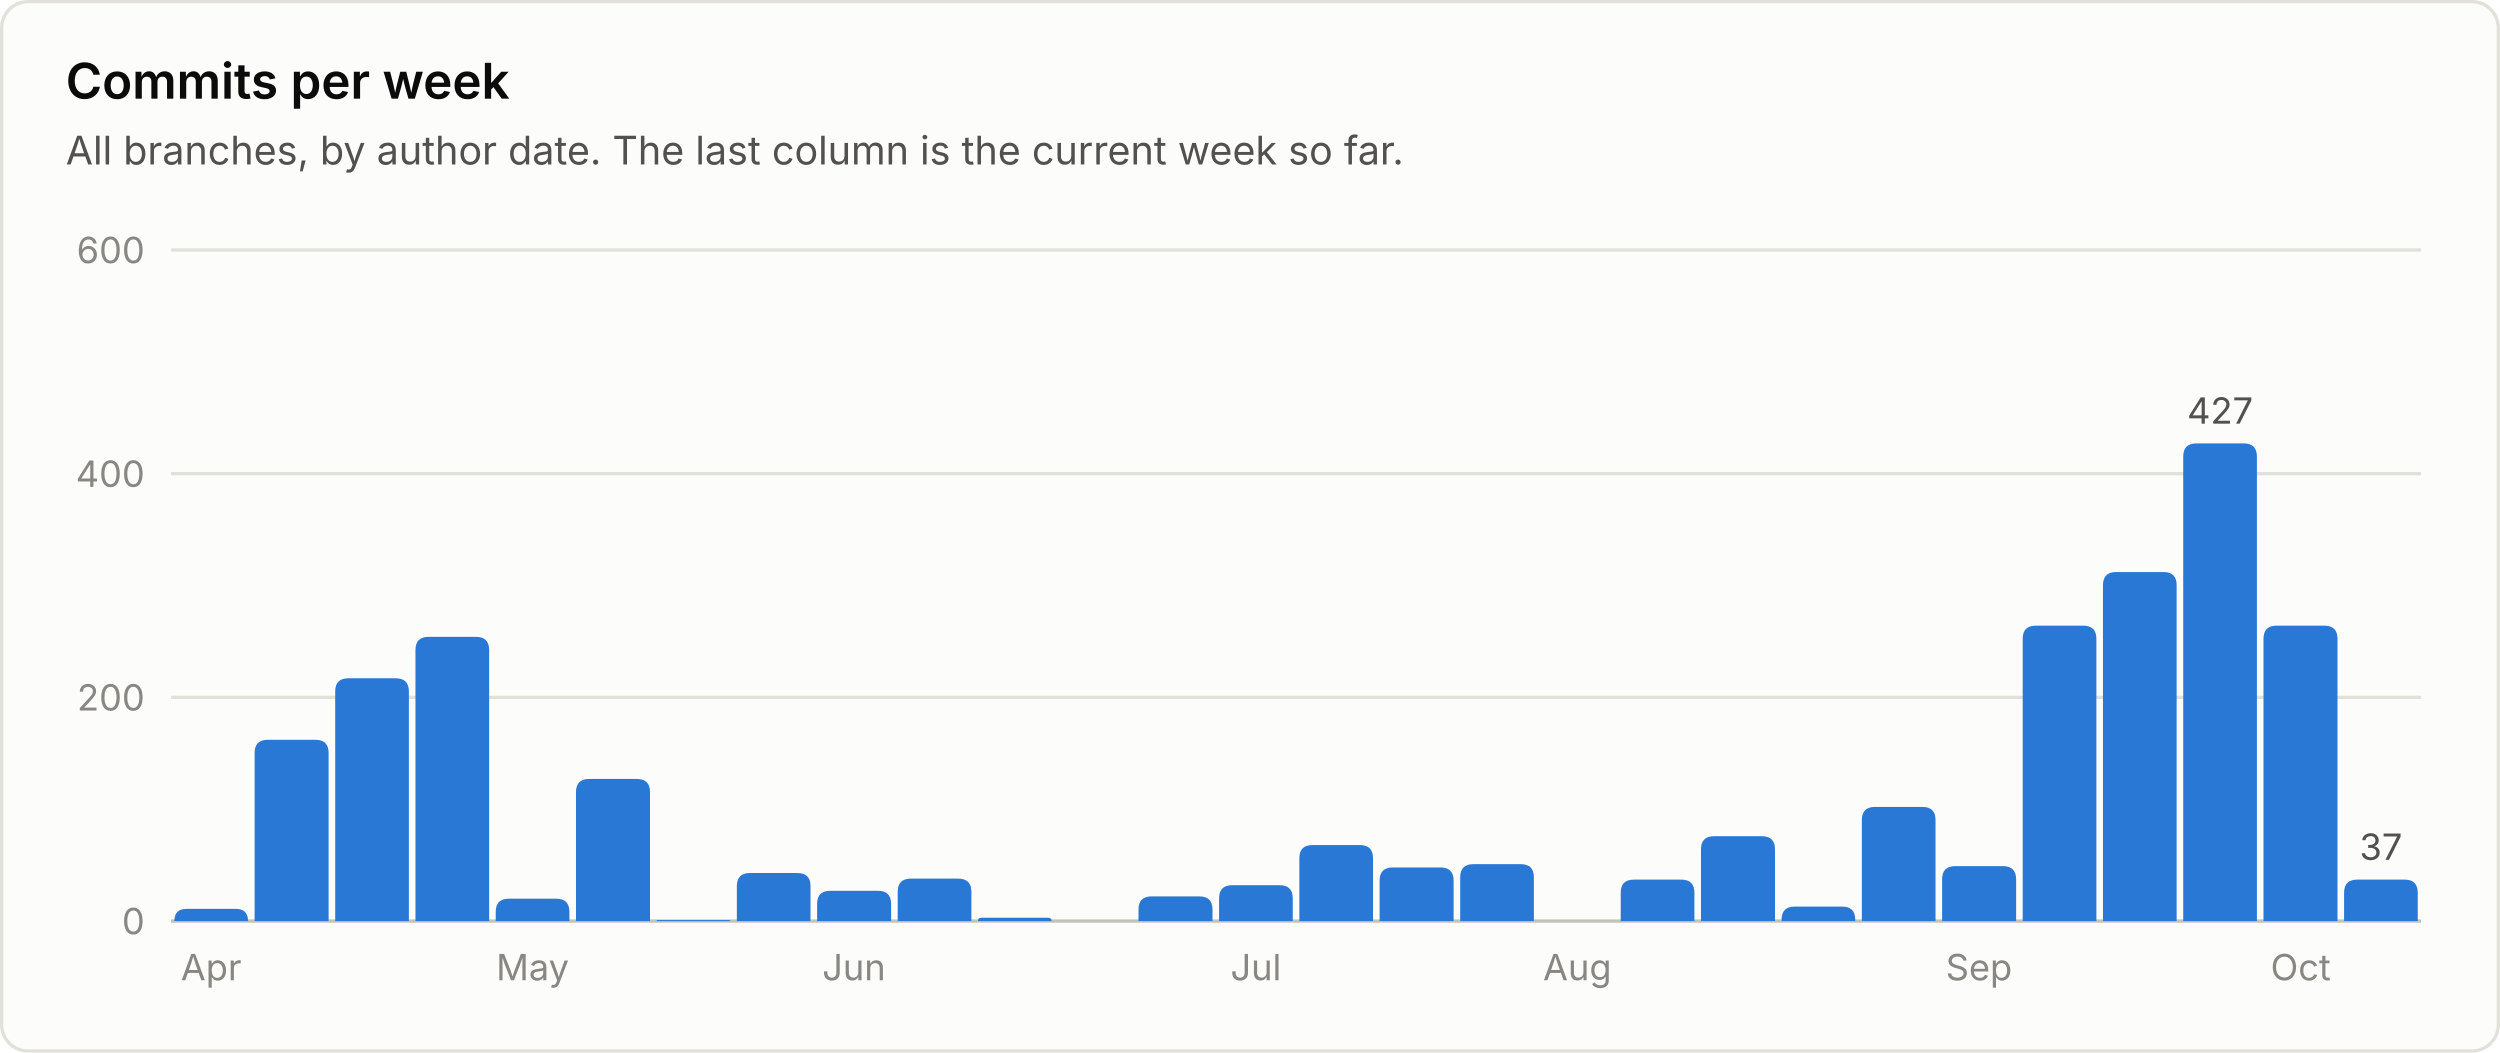
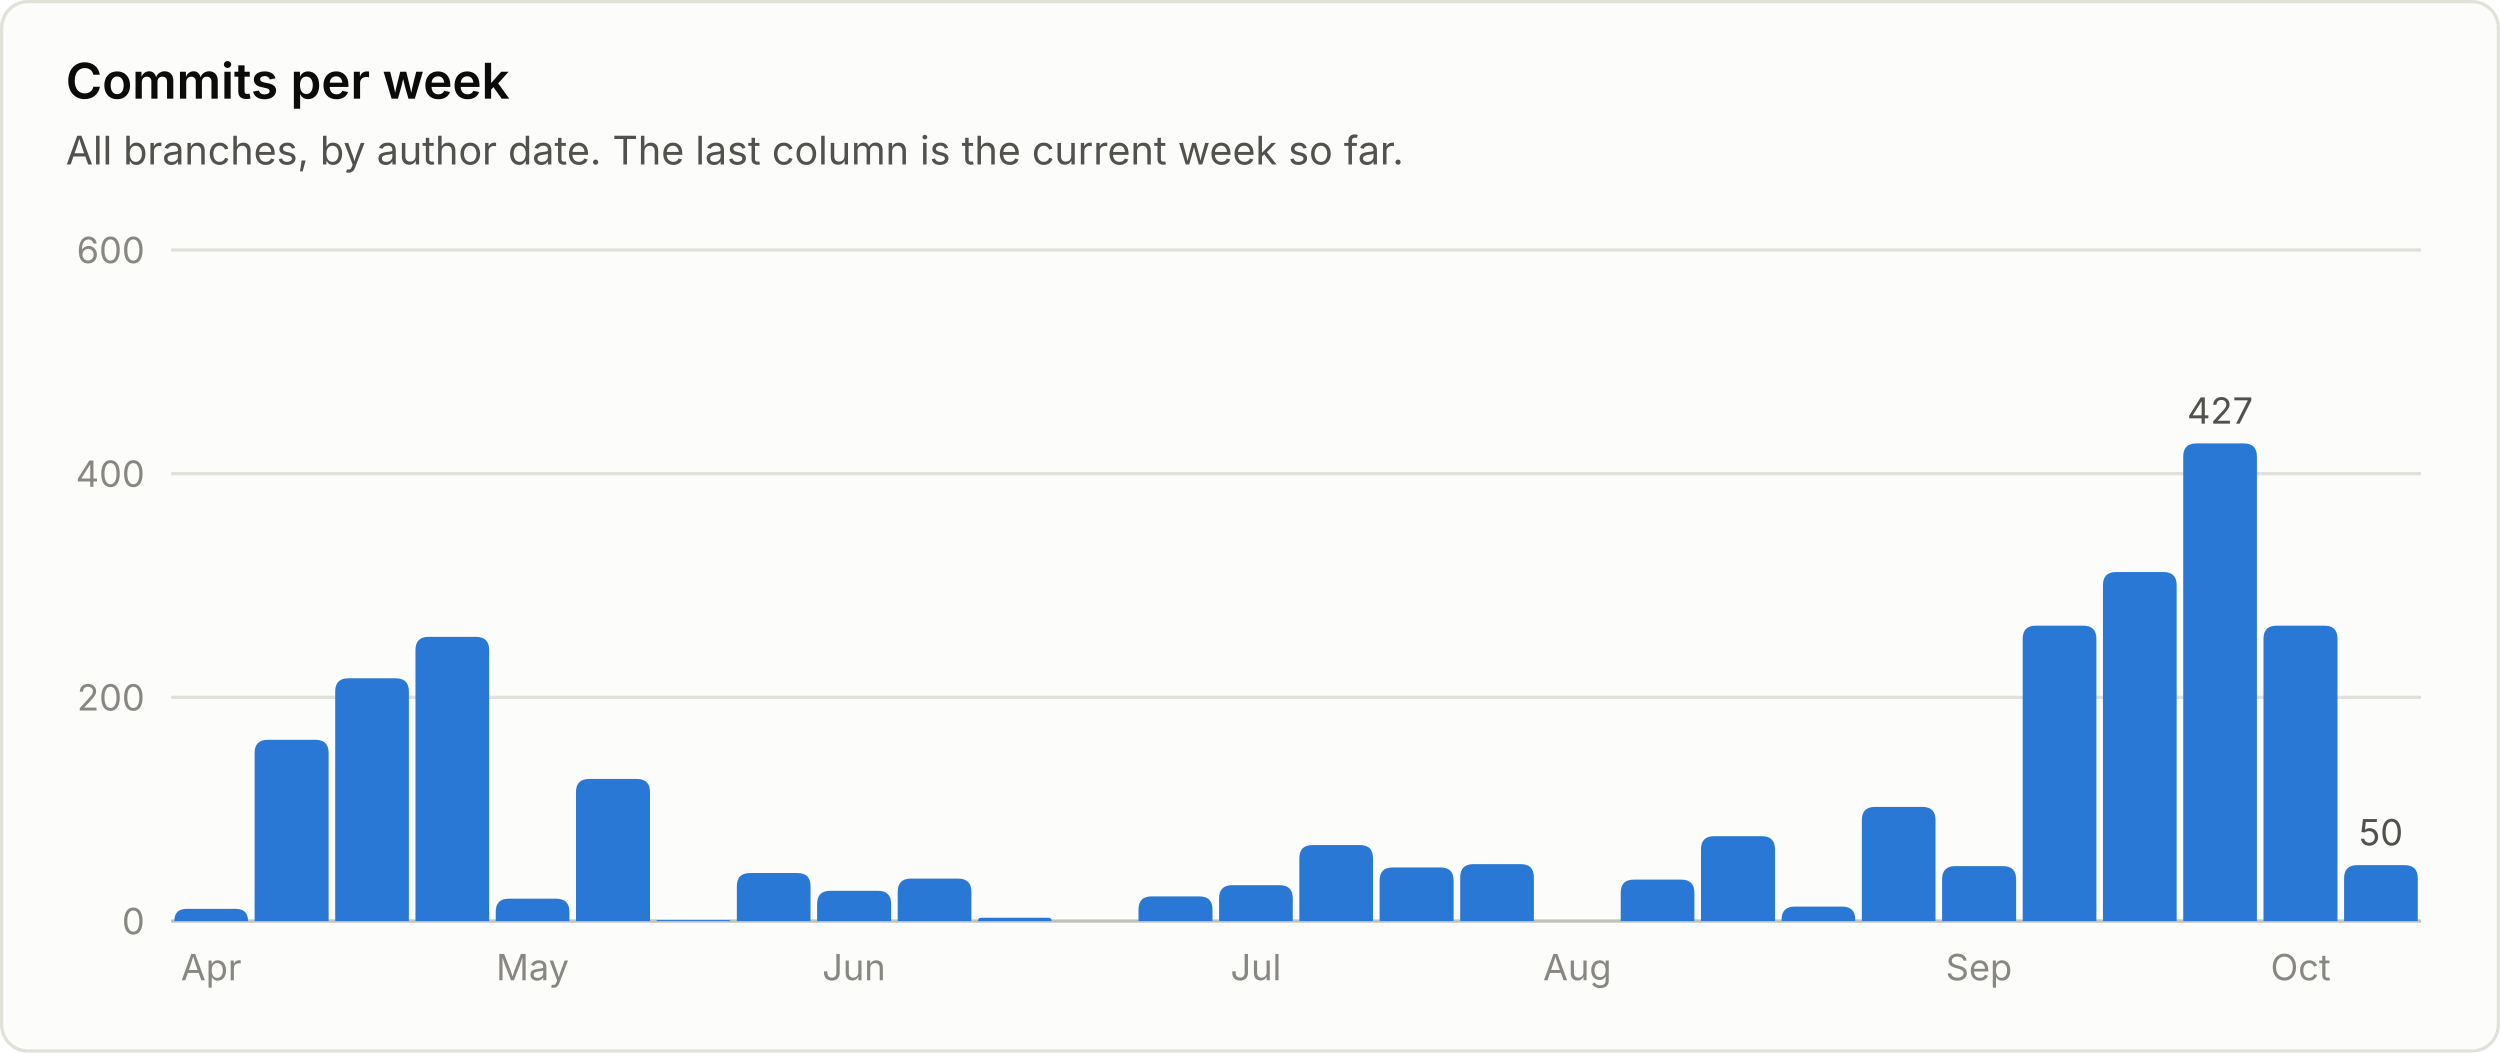
<svg xmlns="http://www.w3.org/2000/svg" viewBox="0 0 760 320" width="760" height="320" role="img" font-family="system-ui, -apple-system, 'Segoe UI', sans-serif">
  <rect x="0.5" y="0.5" width="759" height="319" rx="8" fill="#fcfcfb" stroke="#e1e0d9" />
  <text x="20.0" y="30.0" fill="#0b0b0b" font-size="15" font-weight="600" text-anchor="start">Commits per week</text>
  <text x="20.0" y="50.0" fill="#52514e" font-size="12" font-weight="400" text-anchor="start">All branches, by author date. The last column is the current week so far.</text>
  <line x1="52" y1="280.0" x2="736" y2="280.0" stroke="#c3c2b7" stroke-width="1" />
  <text x="44.0" y="284.0" fill="#898781" font-size="11" font-weight="400" text-anchor="end">0</text>
  <line x1="52" y1="212.0" x2="736" y2="212.0" stroke="#e1e0d9" stroke-width="1" />
  <text x="44.0" y="216.0" fill="#898781" font-size="11" font-weight="400" text-anchor="end">200</text>
  <line x1="52" y1="144.0" x2="736" y2="144.0" stroke="#e1e0d9" stroke-width="1" />
  <text x="44.0" y="148.0" fill="#898781" font-size="11" font-weight="400" text-anchor="end">400</text>
  <line x1="52" y1="76.0" x2="736" y2="76.0" stroke="#e1e0d9" stroke-width="1" />
  <text x="44.0" y="80.0" fill="#898781" font-size="11" font-weight="400" text-anchor="end">600</text>
  <path d="M53.0 280.0 V280.0 Q53.0 276.3 56.7 276.3 H71.7 Q75.4 276.3 75.4 280.0 V280.0 Z" fill="#2a78d6" />
  <text x="64.2" y="298.0" fill="#898781" font-size="11" font-weight="400" text-anchor="middle">Apr</text>
  <path d="M77.4 280.0 V228.9 Q77.4 224.9 81.4 224.9 H95.9 Q99.9 224.9 99.9 228.9 V280.0 Z" fill="#2a78d6" />
  <path d="M101.9 280.0 V210.2 Q101.9 206.2 105.9 206.2 H120.3 Q124.3 206.2 124.3 210.2 V280.0 Z" fill="#2a78d6" />
  <path d="M126.3 280.0 V197.6 Q126.3 193.6 130.3 193.6 H144.7 Q148.7 193.6 148.7 197.6 V280.0 Z" fill="#2a78d6" />
  <path d="M150.7 280.0 V277.2 Q150.7 273.2 154.7 273.2 H169.1 Q173.1 273.2 173.1 277.2 V280.0 Z" fill="#2a78d6" />
  <text x="161.9" y="298.0" fill="#898781" font-size="11" font-weight="400" text-anchor="middle">May</text>
  <path d="M175.1 280.0 V240.8 Q175.1 236.8 179.1 236.8 H193.6 Q197.6 236.8 197.6 240.8 V280.0 Z" fill="#2a78d6" />
  <path d="M199.6 280.0 V280.0 Q199.6 279.7 199.9 279.7 H221.7 Q222.0 279.7 222.0 280.0 V280.0 Z" fill="#2a78d6" />
  <path d="M224.0 280.0 V269.4 Q224.0 265.4 228.0 265.4 H242.4 Q246.4 265.4 246.4 269.4 V280.0 Z" fill="#2a78d6" />
  <path d="M248.4 280.0 V274.8 Q248.4 270.8 252.4 270.8 H266.9 Q270.9 270.8 270.9 274.8 V280.0 Z" fill="#2a78d6" />
  <text x="259.6" y="298.0" fill="#898781" font-size="11" font-weight="400" text-anchor="middle">Jun</text>
  <path d="M272.9 280.0 V271.1 Q272.9 267.1 276.9 267.1 H291.3 Q295.3 267.1 295.3 271.1 V280.0 Z" fill="#2a78d6" />
  <path d="M297.3 280.0 V280.0 Q297.3 279.0 298.3 279.0 H318.7 Q319.7 279.0 319.7 280.0 V280.0 Z" fill="#2a78d6" />
  <path d="M346.1 280.0 V276.5 Q346.1 272.5 350.1 272.5 H364.6 Q368.6 272.5 368.6 276.5 V280.0 Z" fill="#2a78d6" />
  <path d="M370.6 280.0 V273.1 Q370.6 269.1 374.6 269.1 H389.0 Q393.0 269.1 393.0 273.1 V280.0 Z" fill="#2a78d6" />
  <text x="381.8" y="298.0" fill="#898781" font-size="11" font-weight="400" text-anchor="middle">Jul</text>
  <path d="M395.0 280.0 V260.9 Q395.0 256.9 399.0 256.9 H413.4 Q417.4 256.9 417.4 260.9 V280.0 Z" fill="#2a78d6" />
  <path d="M419.4 280.0 V267.7 Q419.4 263.7 423.4 263.7 H437.9 Q441.9 263.7 441.9 267.7 V280.0 Z" fill="#2a78d6" />
  <path d="M443.9 280.0 V266.7 Q443.9 262.7 447.9 262.7 H462.3 Q466.3 262.7 466.3 266.7 V280.0 Z" fill="#2a78d6" />
  <text x="479.5" y="298.0" fill="#898781" font-size="11" font-weight="400" text-anchor="middle">Aug</text>
  <path d="M492.7 280.0 V271.4 Q492.7 267.4 496.7 267.4 H511.1 Q515.1 267.4 515.1 271.4 V280.0 Z" fill="#2a78d6" />
  <path d="M517.1 280.0 V258.2 Q517.1 254.2 521.1 254.2 H535.6 Q539.6 254.2 539.6 258.2 V280.0 Z" fill="#2a78d6" />
  <path d="M541.6 280.0 V279.6 Q541.6 275.6 545.6 275.6 H560.0 Q564.0 275.6 564.0 279.6 V280.0 Z" fill="#2a78d6" />
  <path d="M566.0 280.0 V249.3 Q566.0 245.3 570.0 245.3 H584.4 Q588.4 245.3 588.4 249.3 V280.0 Z" fill="#2a78d6" />
  <path d="M590.4 280.0 V267.3 Q590.4 263.3 594.4 263.3 H608.9 Q612.9 263.3 612.9 267.3 V280.0 Z" fill="#2a78d6" />
  <text x="601.6" y="298.0" fill="#898781" font-size="11" font-weight="400" text-anchor="middle">Sep</text>
  <path d="M614.9 280.0 V194.2 Q614.9 190.2 618.9 190.2 H633.3 Q637.3 190.2 637.3 194.2 V280.0 Z" fill="#2a78d6" />
  <path d="M639.3 280.0 V177.9 Q639.3 173.9 643.3 173.9 H657.7 Q661.7 173.9 661.7 177.9 V280.0 Z" fill="#2a78d6" />
  <path d="M663.7 280.0 V138.8 Q663.7 134.8 667.7 134.8 H682.1 Q686.1 134.8 686.1 138.8 V280.0 Z" fill="#2a78d6" />
  <text x="674.9" y="128.8" fill="#52514e" font-size="11" font-weight="400" text-anchor="middle">427</text>
  <path d="M688.1 280.0 V194.2 Q688.1 190.2 692.1 190.2 H706.6 Q710.6 190.2 710.6 194.2 V280.0 Z" fill="#2a78d6" />
  <text x="699.4" y="298.0" fill="#898781" font-size="11" font-weight="400" text-anchor="middle">Oct</text>
-   <path d="M712.6 280.0 V271.4 Q712.6 267.4 716.6 267.4 H731.0 Q735.0 267.4 735.0 271.4 V280.0 Z" fill="#2a78d6" />
-   <text x="723.8" y="261.4" fill="#52514e" font-size="11" font-weight="400" text-anchor="middle">37</text>
+   <path d="M712.6 280.0 V267.0 Q712.6 263.0 716.6 263.0 H731.0 Q735.0 263.0 735.0 267.0 V280.0 Z" fill="#2a78d6" />
+   <text x="723.8" y="257.0" fill="#52514e" font-size="11" font-weight="400" text-anchor="middle">50</text>
</svg>
